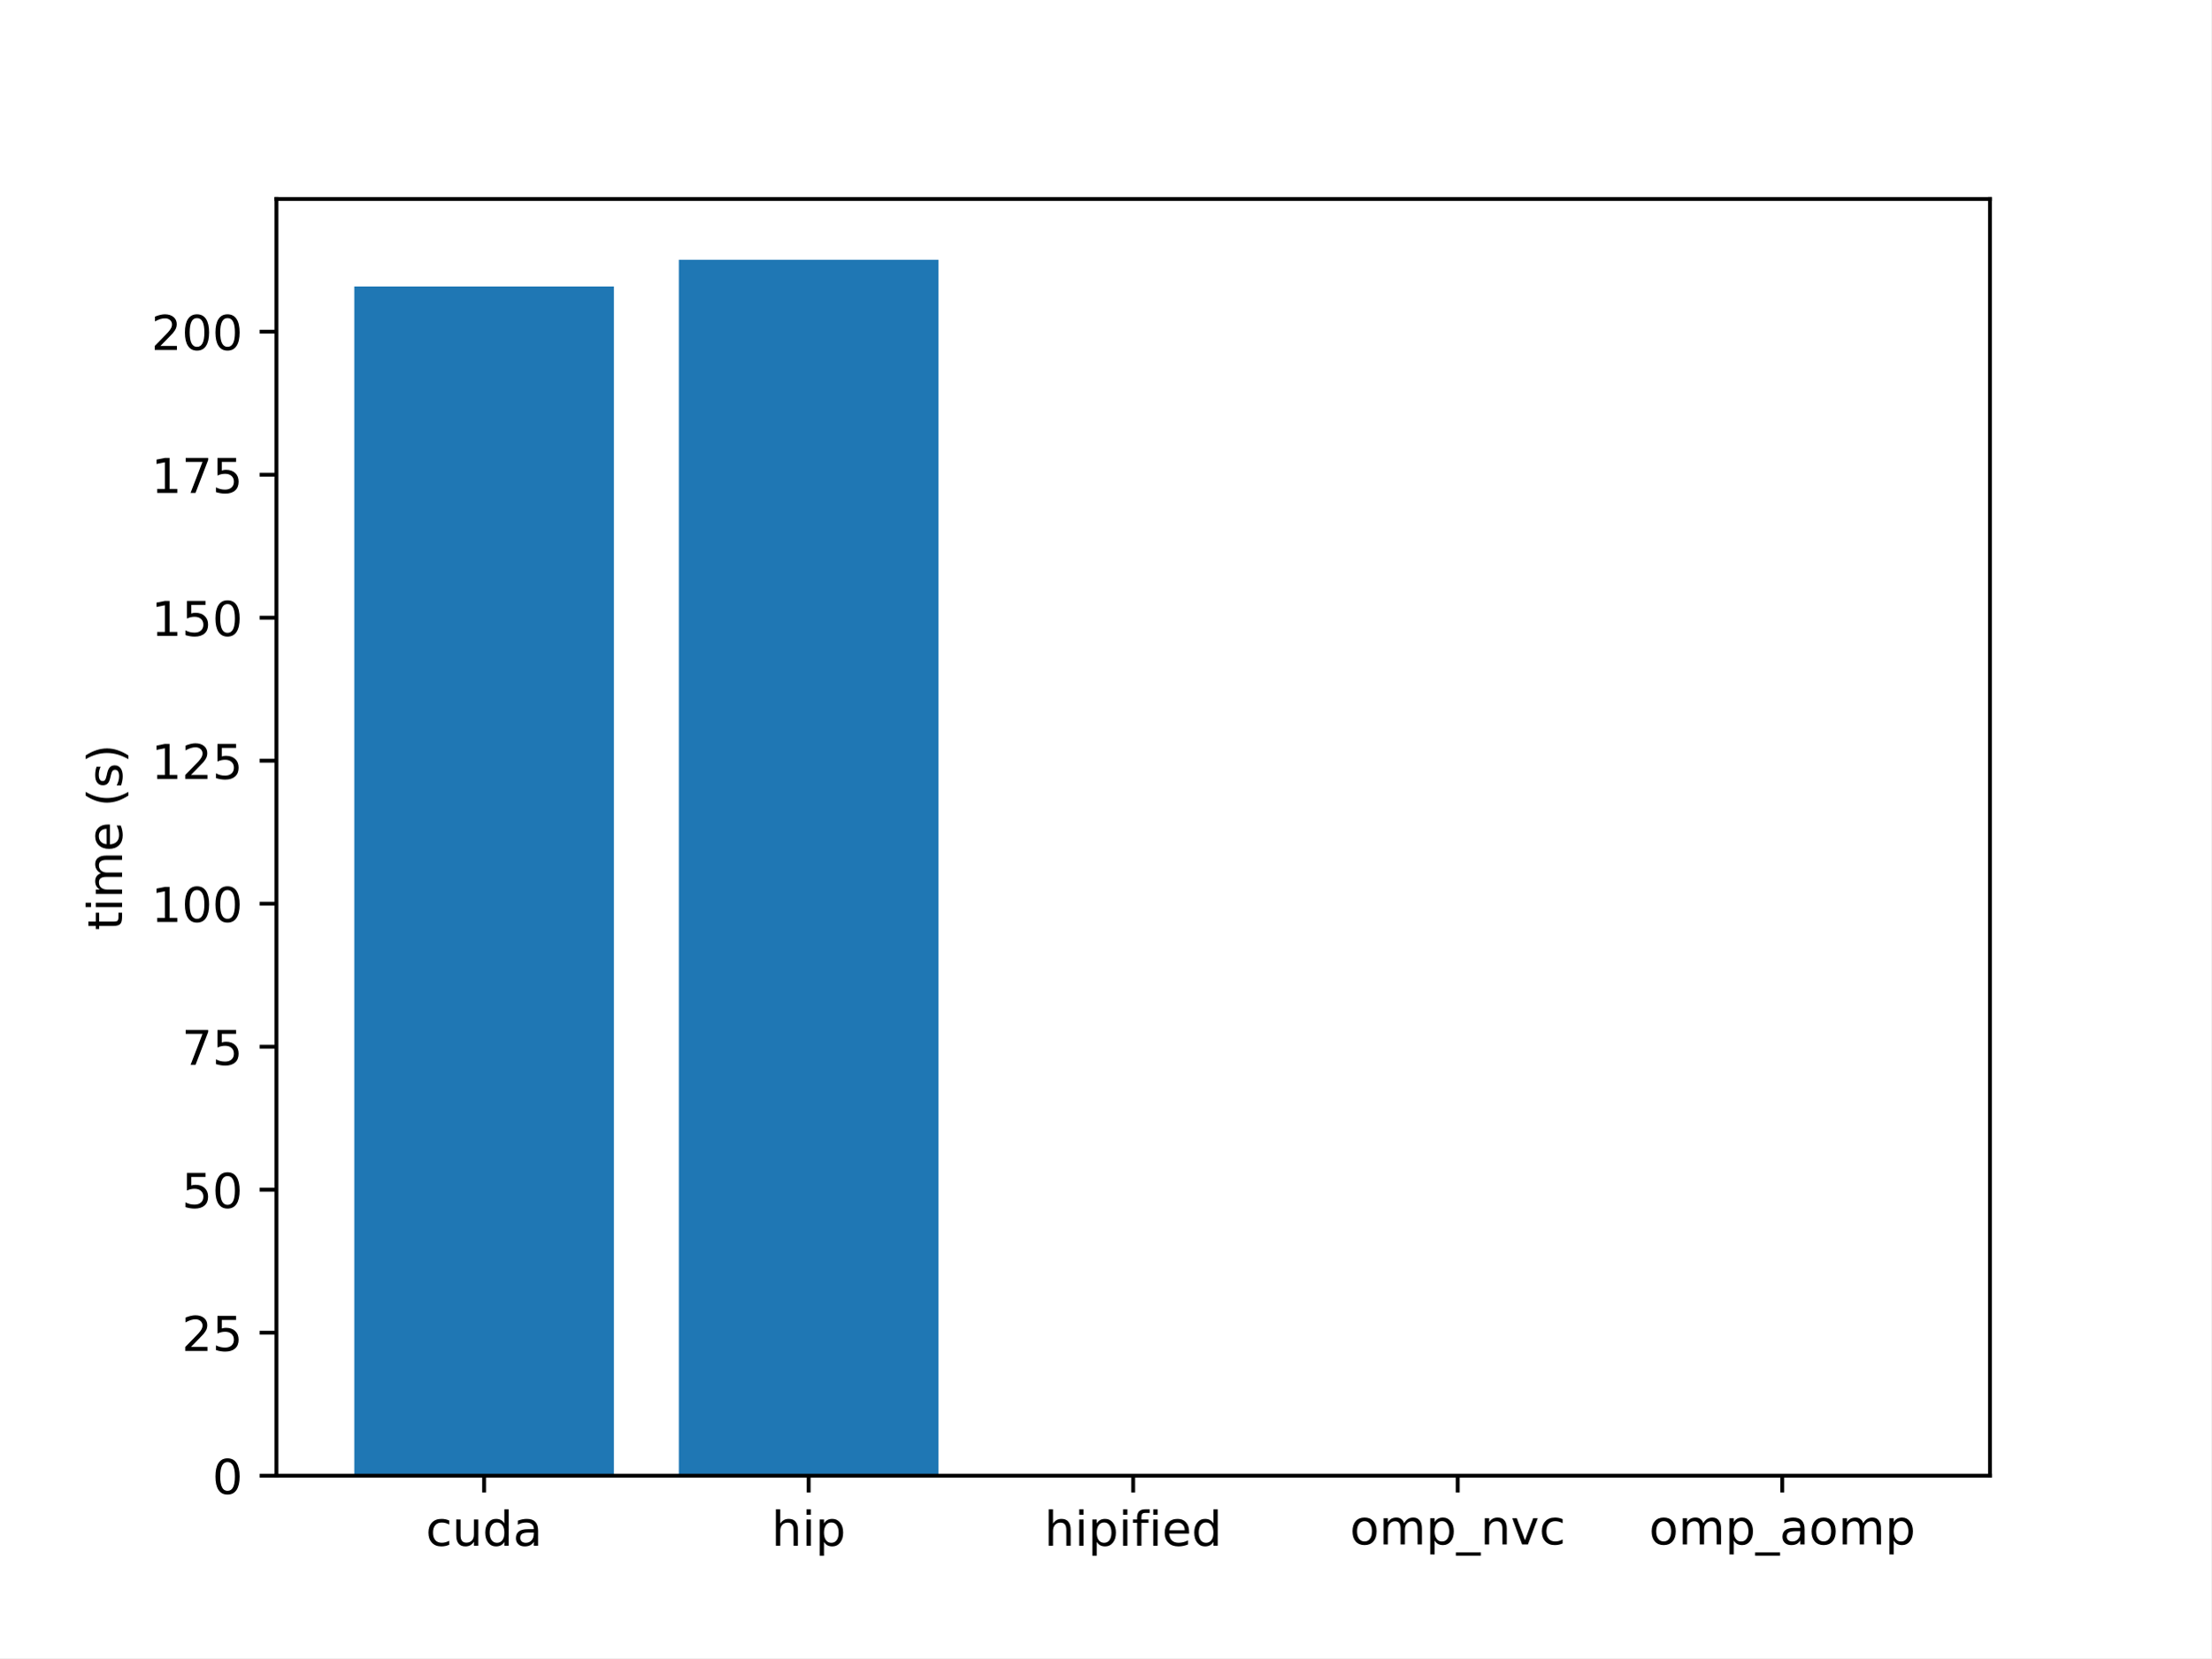
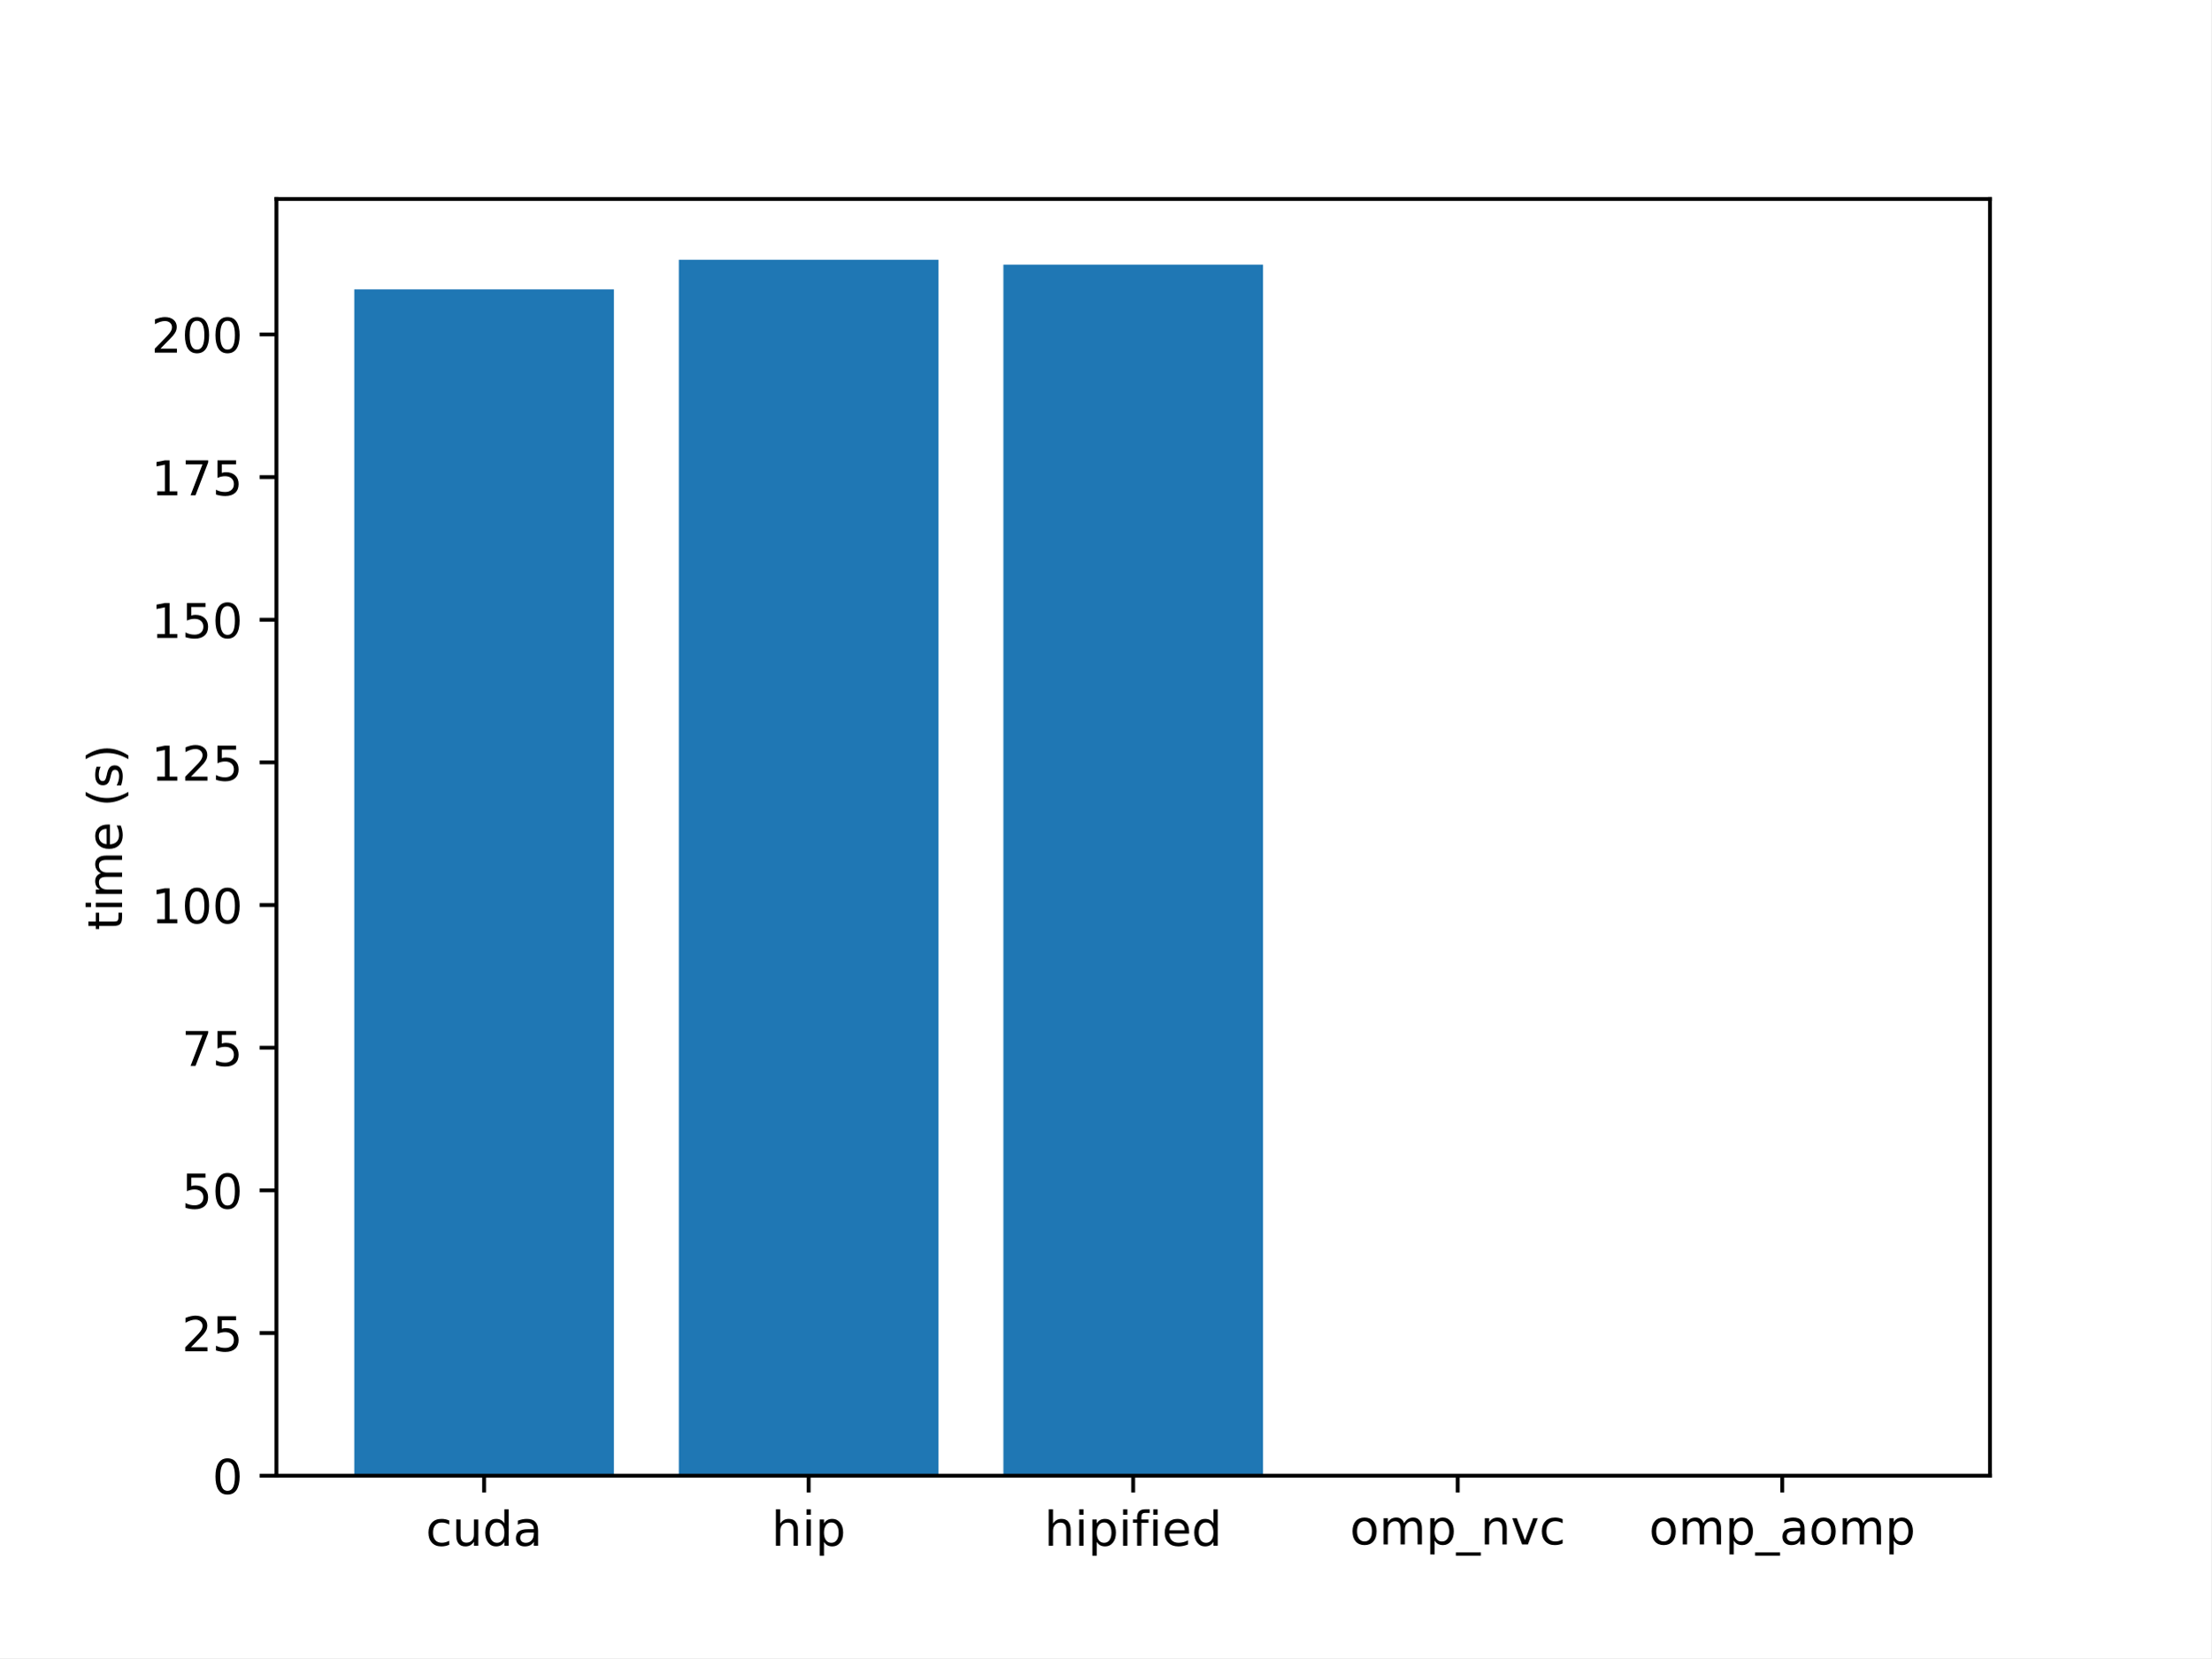
<svg xmlns="http://www.w3.org/2000/svg" xmlns:xlink="http://www.w3.org/1999/xlink" width="460.8pt" height="345.6pt" viewBox="0 0 460.8 345.6" version="1.1">
  <defs>
    <style type="text/css">*{stroke-linejoin: round; stroke-linecap: butt}</style>
  </defs>
  <g id="figure_1">
    <g id="patch_1">
      <path d="M 0 345.6  L 460.8 345.6  L 460.8 0  L 0 0  z " style="fill: #ffffff" />
    </g>
    <g id="axes_1">
      <g id="patch_2">
        <path d="M 57.6 307.584  L 414.72 307.584  L 414.72 41.472  L 57.6 41.472  z " style="fill: #ffffff" />
      </g>
      <g id="patch_3">
-         <path d="M 73.833 307.584  L 127.942 307.584  L 127.942 59.712  L 73.833 59.712  z " clip-path="url(#pf95812af62)" style="fill: #1f77b4" />
+         <path d="M 73.833 307.584  L 127.942 307.584  L 127.942 60.305  L 73.833 60.305  z " clip-path="url(#p9266a69463)" style="fill: #1f77b4" />
      </g>
      <g id="patch_4">
-         <path d="M 141.469 307.584  L 195.578 307.584  L 195.578 54.144  L 141.469 54.144  z " clip-path="url(#pf95812af62)" style="fill: #1f77b4" />
+         <path d="M 141.469 307.584  L 195.578 307.584  L 195.578 54.144  L 141.469 54.144  z " clip-path="url(#p9266a69463)" style="fill: #1f77b4" />
      </g>
      <g id="patch_5">
-         <path d="M 209.105 307.584  L 263.215 307.584  L 263.215 307.584  L 209.105 307.584  z " clip-path="url(#pf95812af62)" style="fill: #1f77b4" />
+         <path d="M 209.105 307.584  L 263.215 307.584  L 263.215 55.155  L 209.105 55.155  z " clip-path="url(#p9266a69463)" style="fill: #1f77b4" />
      </g>
      <g id="patch_6">
-         <path d="M 276.742 307.584  L 330.851 307.584  L 330.851 307.584  L 276.742 307.584  z " clip-path="url(#pf95812af62)" style="fill: #1f77b4" />
+         <path d="M 276.742 307.584  L 330.851 307.584  L 330.851 307.584  L 276.742 307.584  z " clip-path="url(#p9266a69463)" style="fill: #1f77b4" />
      </g>
      <g id="patch_7">
-         <path d="M 344.378 307.584  L 398.487 307.584  L 398.487 307.584  L 344.378 307.584  z " clip-path="url(#pf95812af62)" style="fill: #1f77b4" />
+         <path d="M 344.378 307.584  L 398.487 307.584  L 398.487 307.584  L 344.378 307.584  z " clip-path="url(#p9266a69463)" style="fill: #1f77b4" />
      </g>
      <g id="matplotlib.axis_1">
        <g id="xtick_1">
          <g id="line2d_1">
            <defs>
-               <path id="maad07e3e3b" d="M 0 0  L 0 3.5  " style="stroke: #000000; stroke-width: 0.8" />
+               <path id="ma4837e7308" d="M 0 0  L 0 3.5  " style="stroke: #000000; stroke-width: 0.8" />
            </defs>
            <g>
-               <use xlink:href="#maad07e3e3b" x="100.887" y="307.584" style="stroke: #000000; stroke-width: 0.8" />
+               <use xlink:href="#ma4837e7308" x="100.887" y="307.584" style="stroke: #000000; stroke-width: 0.8" />
            </g>
          </g>
          <g id="text_1">
            <g transform="translate(85.5529 322.1824) scale(0.1 -0.1)">
              <defs>
                <path id="DejaVuSans-20" transform="scale(0.015625)" />
                <path id="DejaVuSans-63" d="M 3122 3366  L 3122 2828  Q 2878 2963 2633 3030  Q 2388 3097 2138 3097  Q 1578 3097 1268 2742  Q 959 2388 959 1747  Q 959 1106 1268 751  Q 1578 397 2138 397  Q 2388 397 2633 464  Q 2878 531 3122 666  L 3122 134  Q 2881 22 2623 -34  Q 2366 -91 2075 -91  Q 1284 -91 818 406  Q 353 903 353 1747  Q 353 2603 823 3093  Q 1294 3584 2113 3584  Q 2378 3584 2631 3529  Q 2884 3475 3122 3366  z " transform="scale(0.015625)" />
                <path id="DejaVuSans-75" d="M 544 1381  L 544 3500  L 1119 3500  L 1119 1403  Q 1119 906 1312 657  Q 1506 409 1894 409  Q 2359 409 2629 706  Q 2900 1003 2900 1516  L 2900 3500  L 3475 3500  L 3475 0  L 2900 0  L 2900 538  Q 2691 219 2414 64  Q 2138 -91 1772 -91  Q 1169 -91 856 284  Q 544 659 544 1381  z M 1991 3584  L 1991 3584  z " transform="scale(0.015625)" />
                <path id="DejaVuSans-64" d="M 2906 2969  L 2906 4863  L 3481 4863  L 3481 0  L 2906 0  L 2906 525  Q 2725 213 2448 61  Q 2172 -91 1784 -91  Q 1150 -91 751 415  Q 353 922 353 1747  Q 353 2572 751 3078  Q 1150 3584 1784 3584  Q 2172 3584 2448 3432  Q 2725 3281 2906 2969  z M 947 1747  Q 947 1113 1208 752  Q 1469 391 1925 391  Q 2381 391 2643 752  Q 2906 1113 2906 1747  Q 2906 2381 2643 2742  Q 2381 3103 1925 3103  Q 1469 3103 1208 2742  Q 947 2381 947 1747  z " transform="scale(0.015625)" />
                <path id="DejaVuSans-61" d="M 2194 1759  Q 1497 1759 1228 1600  Q 959 1441 959 1056  Q 959 750 1161 570  Q 1363 391 1709 391  Q 2188 391 2477 730  Q 2766 1069 2766 1631  L 2766 1759  L 2194 1759  z M 3341 1997  L 3341 0  L 2766 0  L 2766 531  Q 2569 213 2275 61  Q 1981 -91 1556 -91  Q 1019 -91 701 211  Q 384 513 384 1019  Q 384 1609 779 1909  Q 1175 2209 1959 2209  L 2766 2209  L 2766 2266  Q 2766 2663 2505 2880  Q 2244 3097 1772 3097  Q 1472 3097 1187 3025  Q 903 2953 641 2809  L 641 3341  Q 956 3463 1253 3523  Q 1550 3584 1831 3584  Q 2591 3584 2966 3190  Q 3341 2797 3341 1997  z " transform="scale(0.015625)" />
              </defs>
              <use xlink:href="#DejaVuSans-20" />
              <use xlink:href="#DejaVuSans-63" x="31.787" />
              <use xlink:href="#DejaVuSans-75" x="86.768" />
              <use xlink:href="#DejaVuSans-64" x="150.146" />
              <use xlink:href="#DejaVuSans-61" x="213.623" />
              <use xlink:href="#DejaVuSans-20" x="274.902" />
            </g>
          </g>
        </g>
        <g id="xtick_2">
          <g id="line2d_2">
            <g>
-               <use xlink:href="#maad07e3e3b" x="168.524" y="307.584" style="stroke: #000000; stroke-width: 0.8" />
+               <use xlink:href="#ma4837e7308" x="168.524" y="307.584" style="stroke: #000000; stroke-width: 0.8" />
            </g>
          </g>
          <g id="text_2">
            <g transform="translate(157.6135 322.1824) scale(0.1 -0.1)">
              <defs>
                <path id="DejaVuSans-68" d="M 3513 2113  L 3513 0  L 2938 0  L 2938 2094  Q 2938 2591 2744 2837  Q 2550 3084 2163 3084  Q 1697 3084 1428 2787  Q 1159 2491 1159 1978  L 1159 0  L 581 0  L 581 4863  L 1159 4863  L 1159 2956  Q 1366 3272 1645 3428  Q 1925 3584 2291 3584  Q 2894 3584 3203 3211  Q 3513 2838 3513 2113  z " transform="scale(0.015625)" />
                <path id="DejaVuSans-69" d="M 603 3500  L 1178 3500  L 1178 0  L 603 0  L 603 3500  z M 603 4863  L 1178 4863  L 1178 4134  L 603 4134  L 603 4863  z " transform="scale(0.015625)" />
                <path id="DejaVuSans-70" d="M 1159 525  L 1159 -1331  L 581 -1331  L 581 3500  L 1159 3500  L 1159 2969  Q 1341 3281 1617 3432  Q 1894 3584 2278 3584  Q 2916 3584 3314 3078  Q 3713 2572 3713 1747  Q 3713 922 3314 415  Q 2916 -91 2278 -91  Q 1894 -91 1617 61  Q 1341 213 1159 525  z M 3116 1747  Q 3116 2381 2855 2742  Q 2594 3103 2138 3103  Q 1681 3103 1420 2742  Q 1159 2381 1159 1747  Q 1159 1113 1420 752  Q 1681 391 2138 391  Q 2594 391 2855 752  Q 3116 1113 3116 1747  z " transform="scale(0.015625)" />
              </defs>
              <use xlink:href="#DejaVuSans-20" />
              <use xlink:href="#DejaVuSans-68" x="31.787" />
              <use xlink:href="#DejaVuSans-69" x="95.166" />
              <use xlink:href="#DejaVuSans-70" x="122.949" />
              <use xlink:href="#DejaVuSans-20" x="186.426" />
            </g>
          </g>
        </g>
        <g id="xtick_3">
          <g id="line2d_3">
            <g>
-               <use xlink:href="#maad07e3e3b" x="236.16" y="307.584" style="stroke: #000000; stroke-width: 0.8" />
+               <use xlink:href="#ma4837e7308" x="236.16" y="307.584" style="stroke: #000000; stroke-width: 0.8" />
            </g>
          </g>
          <g id="text_3">
            <g transform="translate(214.4608 322.1824) scale(0.1 -0.1)">
              <defs>
                <path id="DejaVuSans-66" d="M 2375 4863  L 2375 4384  L 1825 4384  Q 1516 4384 1395 4259  Q 1275 4134 1275 3809  L 1275 3500  L 2222 3500  L 2222 3053  L 1275 3053  L 1275 0  L 697 0  L 697 3053  L 147 3053  L 147 3500  L 697 3500  L 697 3744  Q 697 4328 969 4595  Q 1241 4863 1831 4863  L 2375 4863  z " transform="scale(0.015625)" />
                <path id="DejaVuSans-65" d="M 3597 1894  L 3597 1613  L 953 1613  Q 991 1019 1311 708  Q 1631 397 2203 397  Q 2534 397 2845 478  Q 3156 559 3463 722  L 3463 178  Q 3153 47 2828 -22  Q 2503 -91 2169 -91  Q 1331 -91 842 396  Q 353 884 353 1716  Q 353 2575 817 3079  Q 1281 3584 2069 3584  Q 2775 3584 3186 3129  Q 3597 2675 3597 1894  z M 3022 2063  Q 3016 2534 2758 2815  Q 2500 3097 2075 3097  Q 1594 3097 1305 2825  Q 1016 2553 972 2059  L 3022 2063  z " transform="scale(0.015625)" />
              </defs>
              <use xlink:href="#DejaVuSans-20" />
              <use xlink:href="#DejaVuSans-68" x="31.787" />
              <use xlink:href="#DejaVuSans-69" x="95.166" />
              <use xlink:href="#DejaVuSans-70" x="122.949" />
              <use xlink:href="#DejaVuSans-69" x="186.426" />
              <use xlink:href="#DejaVuSans-66" x="214.209" />
              <use xlink:href="#DejaVuSans-69" x="249.414" />
              <use xlink:href="#DejaVuSans-65" x="277.197" />
              <use xlink:href="#DejaVuSans-64" x="338.721" />
              <use xlink:href="#DejaVuSans-20" x="402.197" />
            </g>
          </g>
        </g>
        <g id="xtick_4">
          <g id="line2d_4">
            <g>
-               <use xlink:href="#maad07e3e3b" x="303.796" y="307.584" style="stroke: #000000; stroke-width: 0.8" />
+               <use xlink:href="#ma4837e7308" x="303.796" y="307.584" style="stroke: #000000; stroke-width: 0.8" />
            </g>
          </g>
          <g id="text_4">
            <g transform="translate(278.137 321.9043) scale(0.1 -0.1)">
              <defs>
                <path id="DejaVuSans-6f" d="M 1959 3097  Q 1497 3097 1228 2736  Q 959 2375 959 1747  Q 959 1119 1226 758  Q 1494 397 1959 397  Q 2419 397 2687 759  Q 2956 1122 2956 1747  Q 2956 2369 2687 2733  Q 2419 3097 1959 3097  z M 1959 3584  Q 2709 3584 3137 3096  Q 3566 2609 3566 1747  Q 3566 888 3137 398  Q 2709 -91 1959 -91  Q 1206 -91 779 398  Q 353 888 353 1747  Q 353 2609 779 3096  Q 1206 3584 1959 3584  z " transform="scale(0.015625)" />
                <path id="DejaVuSans-6d" d="M 3328 2828  Q 3544 3216 3844 3400  Q 4144 3584 4550 3584  Q 5097 3584 5394 3201  Q 5691 2819 5691 2113  L 5691 0  L 5113 0  L 5113 2094  Q 5113 2597 4934 2840  Q 4756 3084 4391 3084  Q 3944 3084 3684 2787  Q 3425 2491 3425 1978  L 3425 0  L 2847 0  L 2847 2094  Q 2847 2600 2669 2842  Q 2491 3084 2119 3084  Q 1678 3084 1418 2786  Q 1159 2488 1159 1978  L 1159 0  L 581 0  L 581 3500  L 1159 3500  L 1159 2956  Q 1356 3278 1631 3431  Q 1906 3584 2284 3584  Q 2666 3584 2933 3390  Q 3200 3197 3328 2828  z " transform="scale(0.015625)" />
                <path id="DejaVuSans-5f" d="M 3263 -1063  L 3263 -1509  L -63 -1509  L -63 -1063  L 3263 -1063  z " transform="scale(0.015625)" />
                <path id="DejaVuSans-6e" d="M 3513 2113  L 3513 0  L 2938 0  L 2938 2094  Q 2938 2591 2744 2837  Q 2550 3084 2163 3084  Q 1697 3084 1428 2787  Q 1159 2491 1159 1978  L 1159 0  L 581 0  L 581 3500  L 1159 3500  L 1159 2956  Q 1366 3272 1645 3428  Q 1925 3584 2291 3584  Q 2894 3584 3203 3211  Q 3513 2838 3513 2113  z " transform="scale(0.015625)" />
                <path id="DejaVuSans-76" d="M 191 3500  L 800 3500  L 1894 563  L 2988 3500  L 3597 3500  L 2284 0  L 1503 0  L 191 3500  z " transform="scale(0.015625)" />
              </defs>
              <use xlink:href="#DejaVuSans-20" />
              <use xlink:href="#DejaVuSans-6f" x="31.787" />
              <use xlink:href="#DejaVuSans-6d" x="92.969" />
              <use xlink:href="#DejaVuSans-70" x="190.381" />
              <use xlink:href="#DejaVuSans-5f" x="253.857" />
              <use xlink:href="#DejaVuSans-6e" x="303.857" />
              <use xlink:href="#DejaVuSans-76" x="367.236" />
              <use xlink:href="#DejaVuSans-63" x="426.416" />
              <use xlink:href="#DejaVuSans-20" x="481.396" />
            </g>
          </g>
        </g>
        <g id="xtick_5">
          <g id="line2d_5">
            <g>
-               <use xlink:href="#maad07e3e3b" x="371.433" y="307.584" style="stroke: #000000; stroke-width: 0.8" />
+               <use xlink:href="#ma4837e7308" x="371.433" y="307.584" style="stroke: #000000; stroke-width: 0.8" />
            </g>
          </g>
          <g id="text_5">
            <g transform="translate(340.4827 321.9043) scale(0.1 -0.1)">
              <use xlink:href="#DejaVuSans-20" />
              <use xlink:href="#DejaVuSans-6f" x="31.787" />
              <use xlink:href="#DejaVuSans-6d" x="92.969" />
              <use xlink:href="#DejaVuSans-70" x="190.381" />
              <use xlink:href="#DejaVuSans-5f" x="253.857" />
              <use xlink:href="#DejaVuSans-61" x="303.857" />
              <use xlink:href="#DejaVuSans-6f" x="365.137" />
              <use xlink:href="#DejaVuSans-6d" x="426.318" />
              <use xlink:href="#DejaVuSans-70" x="523.73" />
              <use xlink:href="#DejaVuSans-20" x="587.207" />
            </g>
          </g>
        </g>
      </g>
      <g id="matplotlib.axis_2">
        <g id="ytick_1">
          <g id="line2d_6">
            <defs>
-               <path id="mac583c45c5" d="M 0 0  L -3.5 0  " style="stroke: #000000; stroke-width: 0.8" />
+               <path id="m474892ded8" d="M 0 0  L -3.5 0  " style="stroke: #000000; stroke-width: 0.8" />
            </defs>
            <g>
-               <use xlink:href="#mac583c45c5" x="57.6" y="307.584" style="stroke: #000000; stroke-width: 0.8" />
+               <use xlink:href="#m474892ded8" x="57.6" y="307.584" style="stroke: #000000; stroke-width: 0.8" />
            </g>
          </g>
          <g id="text_6">
            <g transform="translate(44.2375 311.3832) scale(0.1 -0.1)">
              <defs>
                <path id="DejaVuSans-30" d="M 2034 4250  Q 1547 4250 1301 3770  Q 1056 3291 1056 2328  Q 1056 1369 1301 889  Q 1547 409 2034 409  Q 2525 409 2770 889  Q 3016 1369 3016 2328  Q 3016 3291 2770 3770  Q 2525 4250 2034 4250  z M 2034 4750  Q 2819 4750 3233 4129  Q 3647 3509 3647 2328  Q 3647 1150 3233 529  Q 2819 -91 2034 -91  Q 1250 -91 836 529  Q 422 1150 422 2328  Q 422 3509 836 4129  Q 1250 4750 2034 4750  z " transform="scale(0.015625)" />
              </defs>
              <use xlink:href="#DejaVuSans-30" />
            </g>
          </g>
        </g>
        <g id="ytick_2">
          <g id="line2d_7">
            <g>
-               <use xlink:href="#mac583c45c5" x="57.6" y="277.777" style="stroke: #000000; stroke-width: 0.8" />
+               <use xlink:href="#m474892ded8" x="57.6" y="277.849" style="stroke: #000000; stroke-width: 0.8" />
            </g>
          </g>
          <g id="text_7">
-             <g transform="translate(37.875 281.5766) scale(0.1 -0.1)">
+             <g transform="translate(37.875 281.6479) scale(0.1 -0.1)">
              <defs>
                <path id="DejaVuSans-32" d="M 1228 531  L 3431 531  L 3431 0  L 469 0  L 469 531  Q 828 903 1448 1529  Q 2069 2156 2228 2338  Q 2531 2678 2651 2914  Q 2772 3150 2772 3378  Q 2772 3750 2511 3984  Q 2250 4219 1831 4219  Q 1534 4219 1204 4116  Q 875 4013 500 3803  L 500 4441  Q 881 4594 1212 4672  Q 1544 4750 1819 4750  Q 2544 4750 2975 4387  Q 3406 4025 3406 3419  Q 3406 3131 3298 2873  Q 3191 2616 2906 2266  Q 2828 2175 2409 1742  Q 1991 1309 1228 531  z " transform="scale(0.015625)" />
                <path id="DejaVuSans-35" d="M 691 4666  L 3169 4666  L 3169 4134  L 1269 4134  L 1269 2991  Q 1406 3038 1543 3061  Q 1681 3084 1819 3084  Q 2600 3084 3056 2656  Q 3513 2228 3513 1497  Q 3513 744 3044 326  Q 2575 -91 1722 -91  Q 1428 -91 1123 -41  Q 819 9 494 109  L 494 744  Q 775 591 1075 516  Q 1375 441 1709 441  Q 2250 441 2565 725  Q 2881 1009 2881 1497  Q 2881 1984 2565 2268  Q 2250 2553 1709 2553  Q 1456 2553 1204 2497  Q 953 2441 691 2322  L 691 4666  z " transform="scale(0.015625)" />
              </defs>
              <use xlink:href="#DejaVuSans-32" />
              <use xlink:href="#DejaVuSans-35" x="63.623" />
            </g>
          </g>
        </g>
        <g id="ytick_3">
          <g id="line2d_8">
            <g>
-               <use xlink:href="#mac583c45c5" x="57.6" y="247.971" style="stroke: #000000; stroke-width: 0.8" />
+               <use xlink:href="#m474892ded8" x="57.6" y="248.113" style="stroke: #000000; stroke-width: 0.8" />
            </g>
          </g>
          <g id="text_8">
-             <g transform="translate(37.875 251.7699) scale(0.1 -0.1)">
+             <g transform="translate(37.875 251.9126) scale(0.1 -0.1)">
              <use xlink:href="#DejaVuSans-35" />
              <use xlink:href="#DejaVuSans-30" x="63.623" />
            </g>
          </g>
        </g>
        <g id="ytick_4">
          <g id="line2d_9">
            <g>
-               <use xlink:href="#mac583c45c5" x="57.6" y="218.164" style="stroke: #000000; stroke-width: 0.8" />
+               <use xlink:href="#m474892ded8" x="57.6" y="218.378" style="stroke: #000000; stroke-width: 0.8" />
            </g>
          </g>
          <g id="text_9">
-             <g transform="translate(37.875 221.9633) scale(0.1 -0.1)">
+             <g transform="translate(37.875 222.1773) scale(0.1 -0.1)">
              <defs>
                <path id="DejaVuSans-37" d="M 525 4666  L 3525 4666  L 3525 4397  L 1831 0  L 1172 0  L 2766 4134  L 525 4134  L 525 4666  z " transform="scale(0.015625)" />
              </defs>
              <use xlink:href="#DejaVuSans-37" />
              <use xlink:href="#DejaVuSans-35" x="63.623" />
            </g>
          </g>
        </g>
        <g id="ytick_5">
          <g id="line2d_10">
            <g>
-               <use xlink:href="#mac583c45c5" x="57.6" y="188.357" style="stroke: #000000; stroke-width: 0.8" />
+               <use xlink:href="#m474892ded8" x="57.6" y="188.643" style="stroke: #000000; stroke-width: 0.8" />
            </g>
          </g>
          <g id="text_10">
-             <g transform="translate(31.5125 192.1566) scale(0.1 -0.1)">
+             <g transform="translate(31.5125 192.442) scale(0.1 -0.1)">
              <defs>
                <path id="DejaVuSans-31" d="M 794 531  L 1825 531  L 1825 4091  L 703 3866  L 703 4441  L 1819 4666  L 2450 4666  L 2450 531  L 3481 531  L 3481 0  L 794 0  L 794 531  z " transform="scale(0.015625)" />
              </defs>
              <use xlink:href="#DejaVuSans-31" />
              <use xlink:href="#DejaVuSans-30" x="63.623" />
              <use xlink:href="#DejaVuSans-30" x="127.246" />
            </g>
          </g>
        </g>
        <g id="ytick_6">
          <g id="line2d_11">
            <g>
-               <use xlink:href="#mac583c45c5" x="57.6" y="158.551" style="stroke: #000000; stroke-width: 0.8" />
+               <use xlink:href="#m474892ded8" x="57.6" y="158.907" style="stroke: #000000; stroke-width: 0.8" />
            </g>
          </g>
          <g id="text_11">
-             <g transform="translate(31.5125 162.35) scale(0.1 -0.1)">
+             <g transform="translate(31.5125 162.7067) scale(0.1 -0.1)">
              <use xlink:href="#DejaVuSans-31" />
              <use xlink:href="#DejaVuSans-32" x="63.623" />
              <use xlink:href="#DejaVuSans-35" x="127.246" />
            </g>
          </g>
        </g>
        <g id="ytick_7">
          <g id="line2d_12">
            <g>
-               <use xlink:href="#mac583c45c5" x="57.6" y="128.744" style="stroke: #000000; stroke-width: 0.8" />
+               <use xlink:href="#m474892ded8" x="57.6" y="129.172" style="stroke: #000000; stroke-width: 0.8" />
            </g>
          </g>
          <g id="text_12">
-             <g transform="translate(31.5125 132.5433) scale(0.1 -0.1)">
+             <g transform="translate(31.5125 132.9714) scale(0.1 -0.1)">
              <use xlink:href="#DejaVuSans-31" />
              <use xlink:href="#DejaVuSans-35" x="63.623" />
              <use xlink:href="#DejaVuSans-30" x="127.246" />
            </g>
          </g>
        </g>
        <g id="ytick_8">
          <g id="line2d_13">
            <g>
-               <use xlink:href="#mac583c45c5" x="57.6" y="98.937" style="stroke: #000000; stroke-width: 0.8" />
+               <use xlink:href="#m474892ded8" x="57.6" y="99.437" style="stroke: #000000; stroke-width: 0.8" />
            </g>
          </g>
          <g id="text_13">
-             <g transform="translate(31.5125 102.7367) scale(0.1 -0.1)">
+             <g transform="translate(31.5125 103.236) scale(0.1 -0.1)">
              <use xlink:href="#DejaVuSans-31" />
              <use xlink:href="#DejaVuSans-37" x="63.623" />
              <use xlink:href="#DejaVuSans-35" x="127.246" />
            </g>
          </g>
        </g>
        <g id="ytick_9">
          <g id="line2d_14">
            <g>
-               <use xlink:href="#mac583c45c5" x="57.6" y="69.131" style="stroke: #000000; stroke-width: 0.8" />
+               <use xlink:href="#m474892ded8" x="57.6" y="69.702" style="stroke: #000000; stroke-width: 0.8" />
            </g>
          </g>
          <g id="text_14">
-             <g transform="translate(31.5125 72.93) scale(0.1 -0.1)">
+             <g transform="translate(31.5125 73.50073) scale(0.1 -0.1)">
              <use xlink:href="#DejaVuSans-32" />
              <use xlink:href="#DejaVuSans-30" x="63.623" />
              <use xlink:href="#DejaVuSans-30" x="127.246" />
            </g>
          </g>
        </g>
        <g id="text_15">
          <g transform="translate(25.43281 193.9194) rotate(-90) scale(0.1 -0.1)">
            <defs>
              <path id="DejaVuSans-74" d="M 1172 4494  L 1172 3500  L 2356 3500  L 2356 3053  L 1172 3053  L 1172 1153  Q 1172 725 1289 603  Q 1406 481 1766 481  L 2356 481  L 2356 0  L 1766 0  Q 1100 0 847 248  Q 594 497 594 1153  L 594 3053  L 172 3053  L 172 3500  L 594 3500  L 594 4494  L 1172 4494  z " transform="scale(0.015625)" />
              <path id="DejaVuSans-28" d="M 1984 4856  Q 1566 4138 1362 3434  Q 1159 2731 1159 2009  Q 1159 1288 1364 580  Q 1569 -128 1984 -844  L 1484 -844  Q 1016 -109 783 600  Q 550 1309 550 2009  Q 550 2706 781 3412  Q 1013 4119 1484 4856  L 1984 4856  z " transform="scale(0.015625)" />
              <path id="DejaVuSans-73" d="M 2834 3397  L 2834 2853  Q 2591 2978 2328 3040  Q 2066 3103 1784 3103  Q 1356 3103 1142 2972  Q 928 2841 928 2578  Q 928 2378 1081 2264  Q 1234 2150 1697 2047  L 1894 2003  Q 2506 1872 2764 1633  Q 3022 1394 3022 966  Q 3022 478 2636 193  Q 2250 -91 1575 -91  Q 1294 -91 989 -36  Q 684 19 347 128  L 347 722  Q 666 556 975 473  Q 1284 391 1588 391  Q 1994 391 2212 530  Q 2431 669 2431 922  Q 2431 1156 2273 1281  Q 2116 1406 1581 1522  L 1381 1569  Q 847 1681 609 1914  Q 372 2147 372 2553  Q 372 3047 722 3315  Q 1072 3584 1716 3584  Q 2034 3584 2315 3537  Q 2597 3491 2834 3397  z " transform="scale(0.015625)" />
              <path id="DejaVuSans-29" d="M 513 4856  L 1013 4856  Q 1481 4119 1714 3412  Q 1947 2706 1947 2009  Q 1947 1309 1714 600  Q 1481 -109 1013 -844  L 513 -844  Q 928 -128 1133 580  Q 1338 1288 1338 2009  Q 1338 2731 1133 3434  Q 928 4138 513 4856  z " transform="scale(0.015625)" />
            </defs>
            <use xlink:href="#DejaVuSans-74" />
            <use xlink:href="#DejaVuSans-69" x="39.209" />
            <use xlink:href="#DejaVuSans-6d" x="66.992" />
            <use xlink:href="#DejaVuSans-65" x="164.404" />
            <use xlink:href="#DejaVuSans-20" x="225.928" />
            <use xlink:href="#DejaVuSans-28" x="257.715" />
            <use xlink:href="#DejaVuSans-73" x="296.729" />
            <use xlink:href="#DejaVuSans-29" x="348.828" />
          </g>
        </g>
      </g>
      <g id="patch_8">
        <path d="M 57.6 307.584  L 57.6 41.472  " style="fill: none; stroke: #000000; stroke-width: 0.8; stroke-linejoin: miter; stroke-linecap: square" />
      </g>
      <g id="patch_9">
        <path d="M 414.72 307.584  L 414.72 41.472  " style="fill: none; stroke: #000000; stroke-width: 0.8; stroke-linejoin: miter; stroke-linecap: square" />
      </g>
      <g id="patch_10">
        <path d="M 57.6 307.584  L 414.72 307.584  " style="fill: none; stroke: #000000; stroke-width: 0.8; stroke-linejoin: miter; stroke-linecap: square" />
      </g>
      <g id="patch_11">
        <path d="M 57.6 41.472  L 414.72 41.472  " style="fill: none; stroke: #000000; stroke-width: 0.8; stroke-linejoin: miter; stroke-linecap: square" />
      </g>
    </g>
  </g>
  <defs>
-     <clipPath id="pf95812af62">
+     <clipPath id="p9266a69463">
      <rect x="57.6" y="41.472" width="357.12" height="266.112" />
    </clipPath>
  </defs>
</svg>
